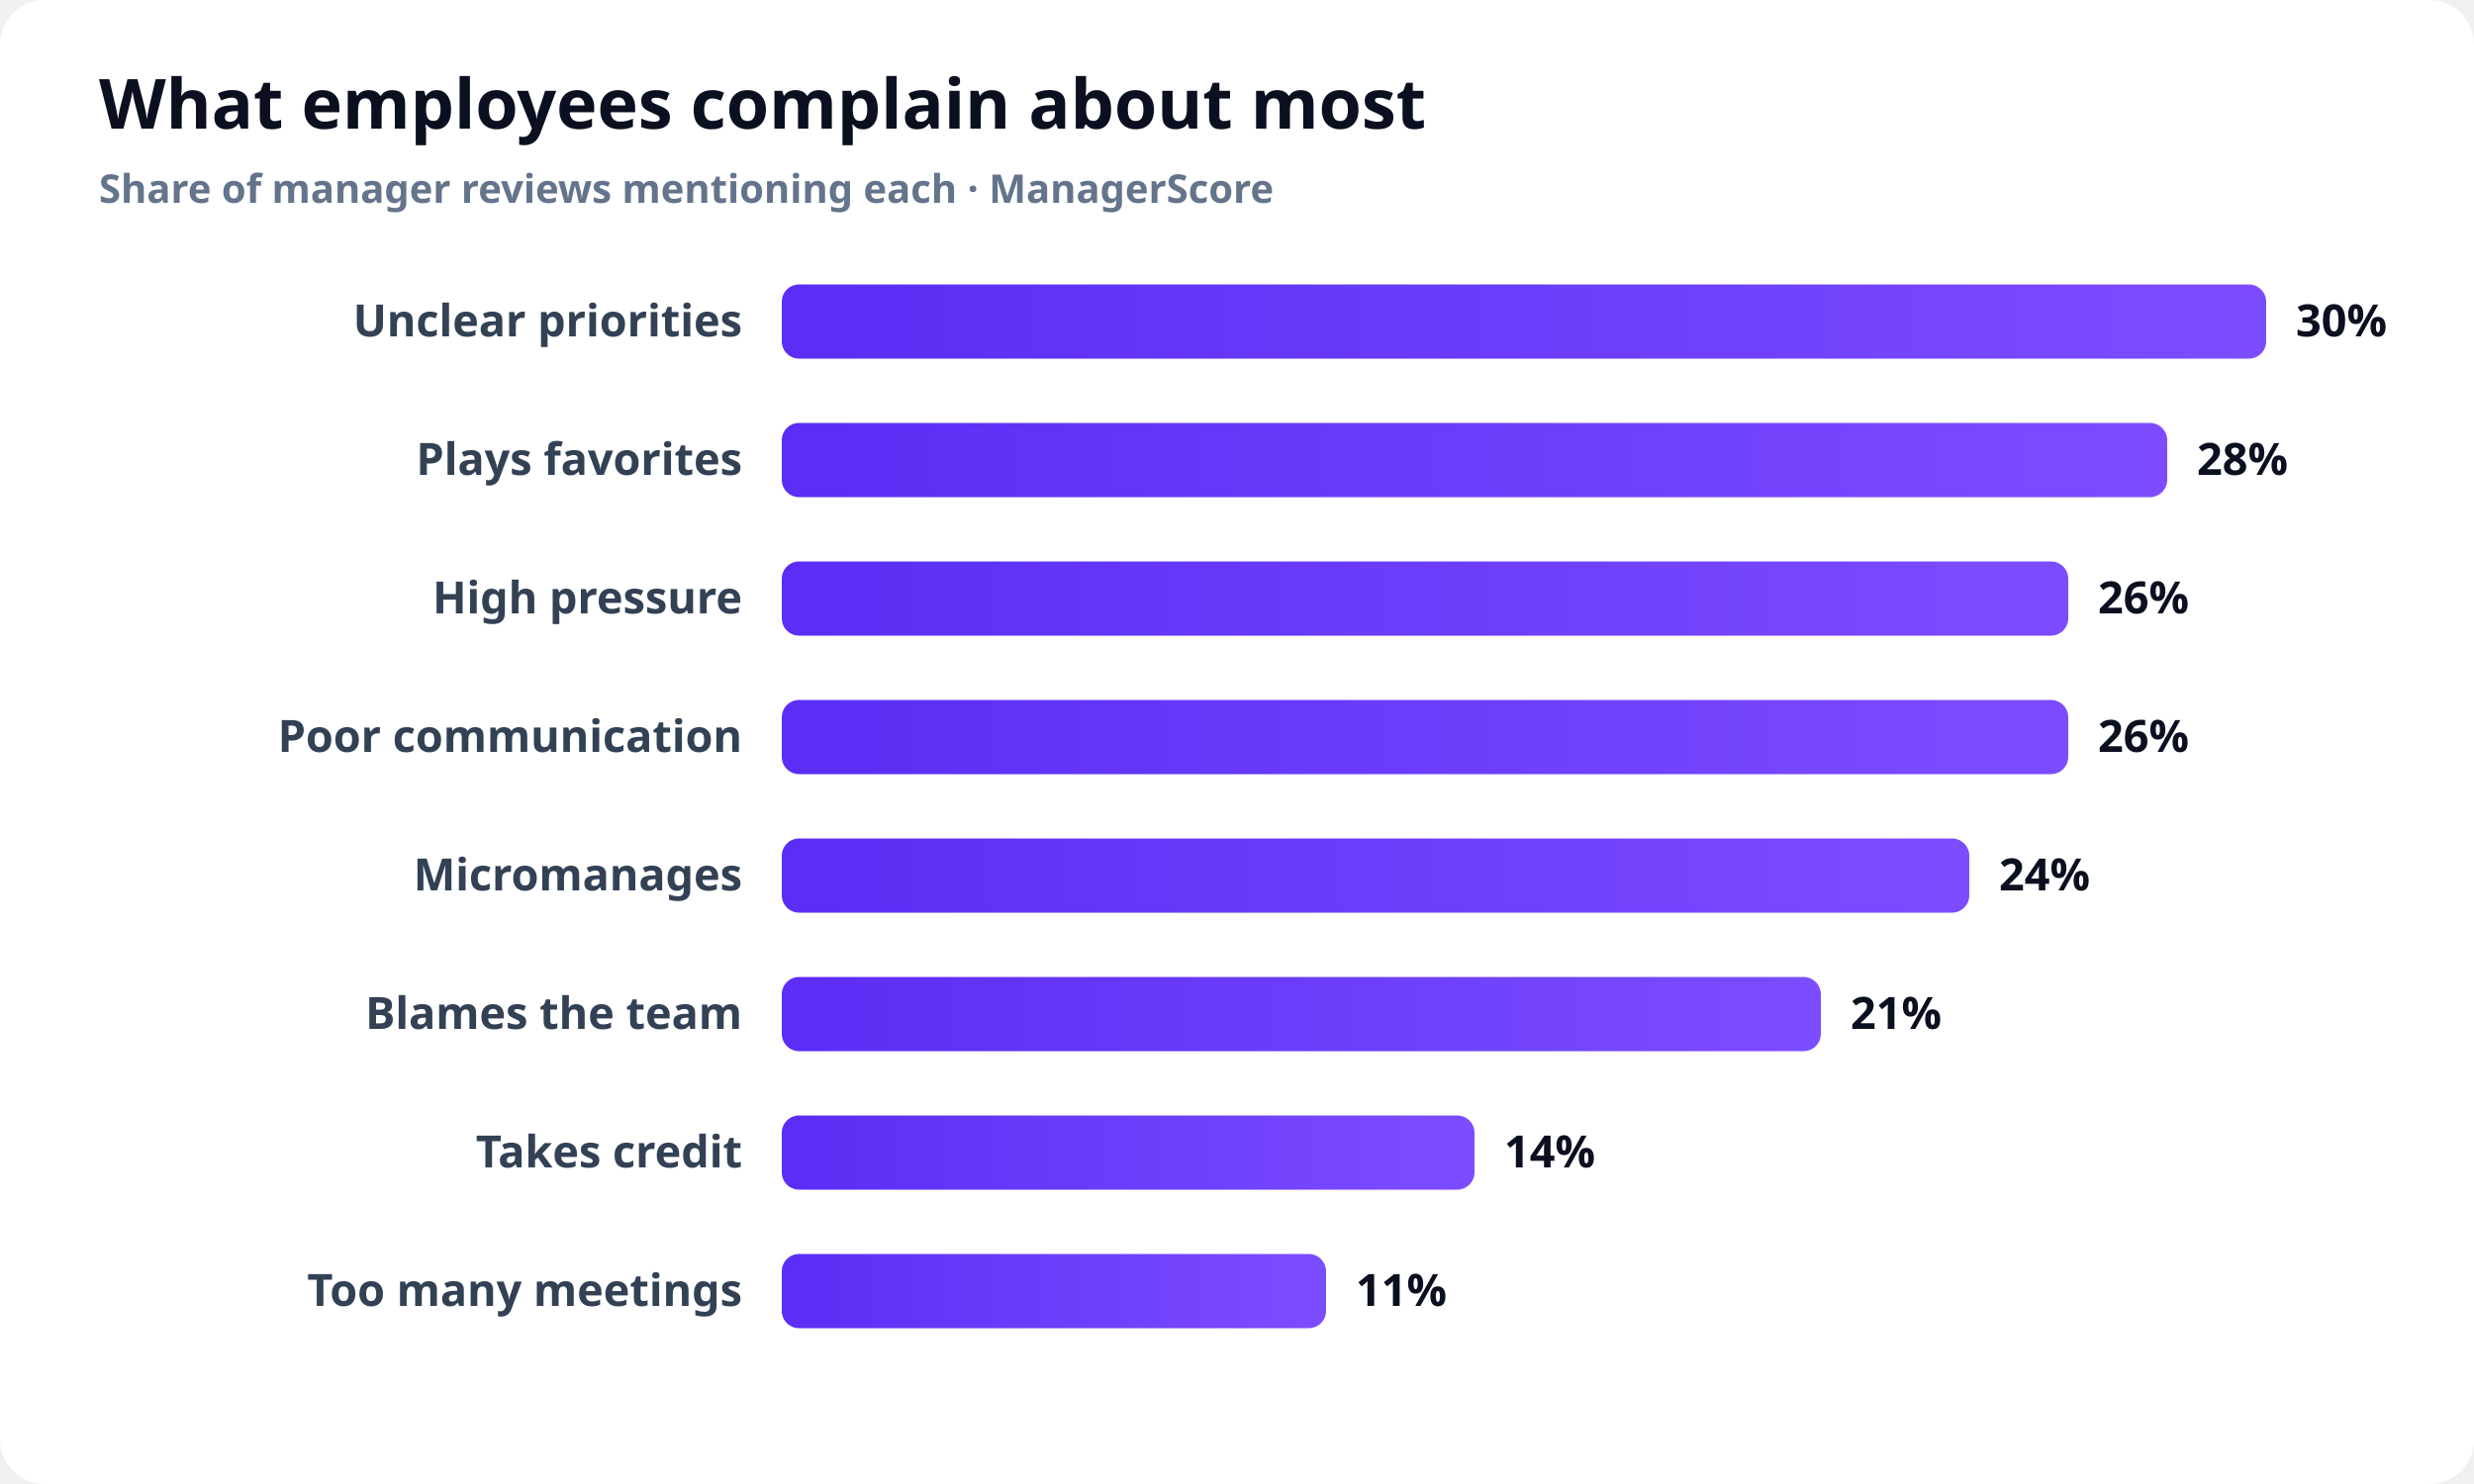
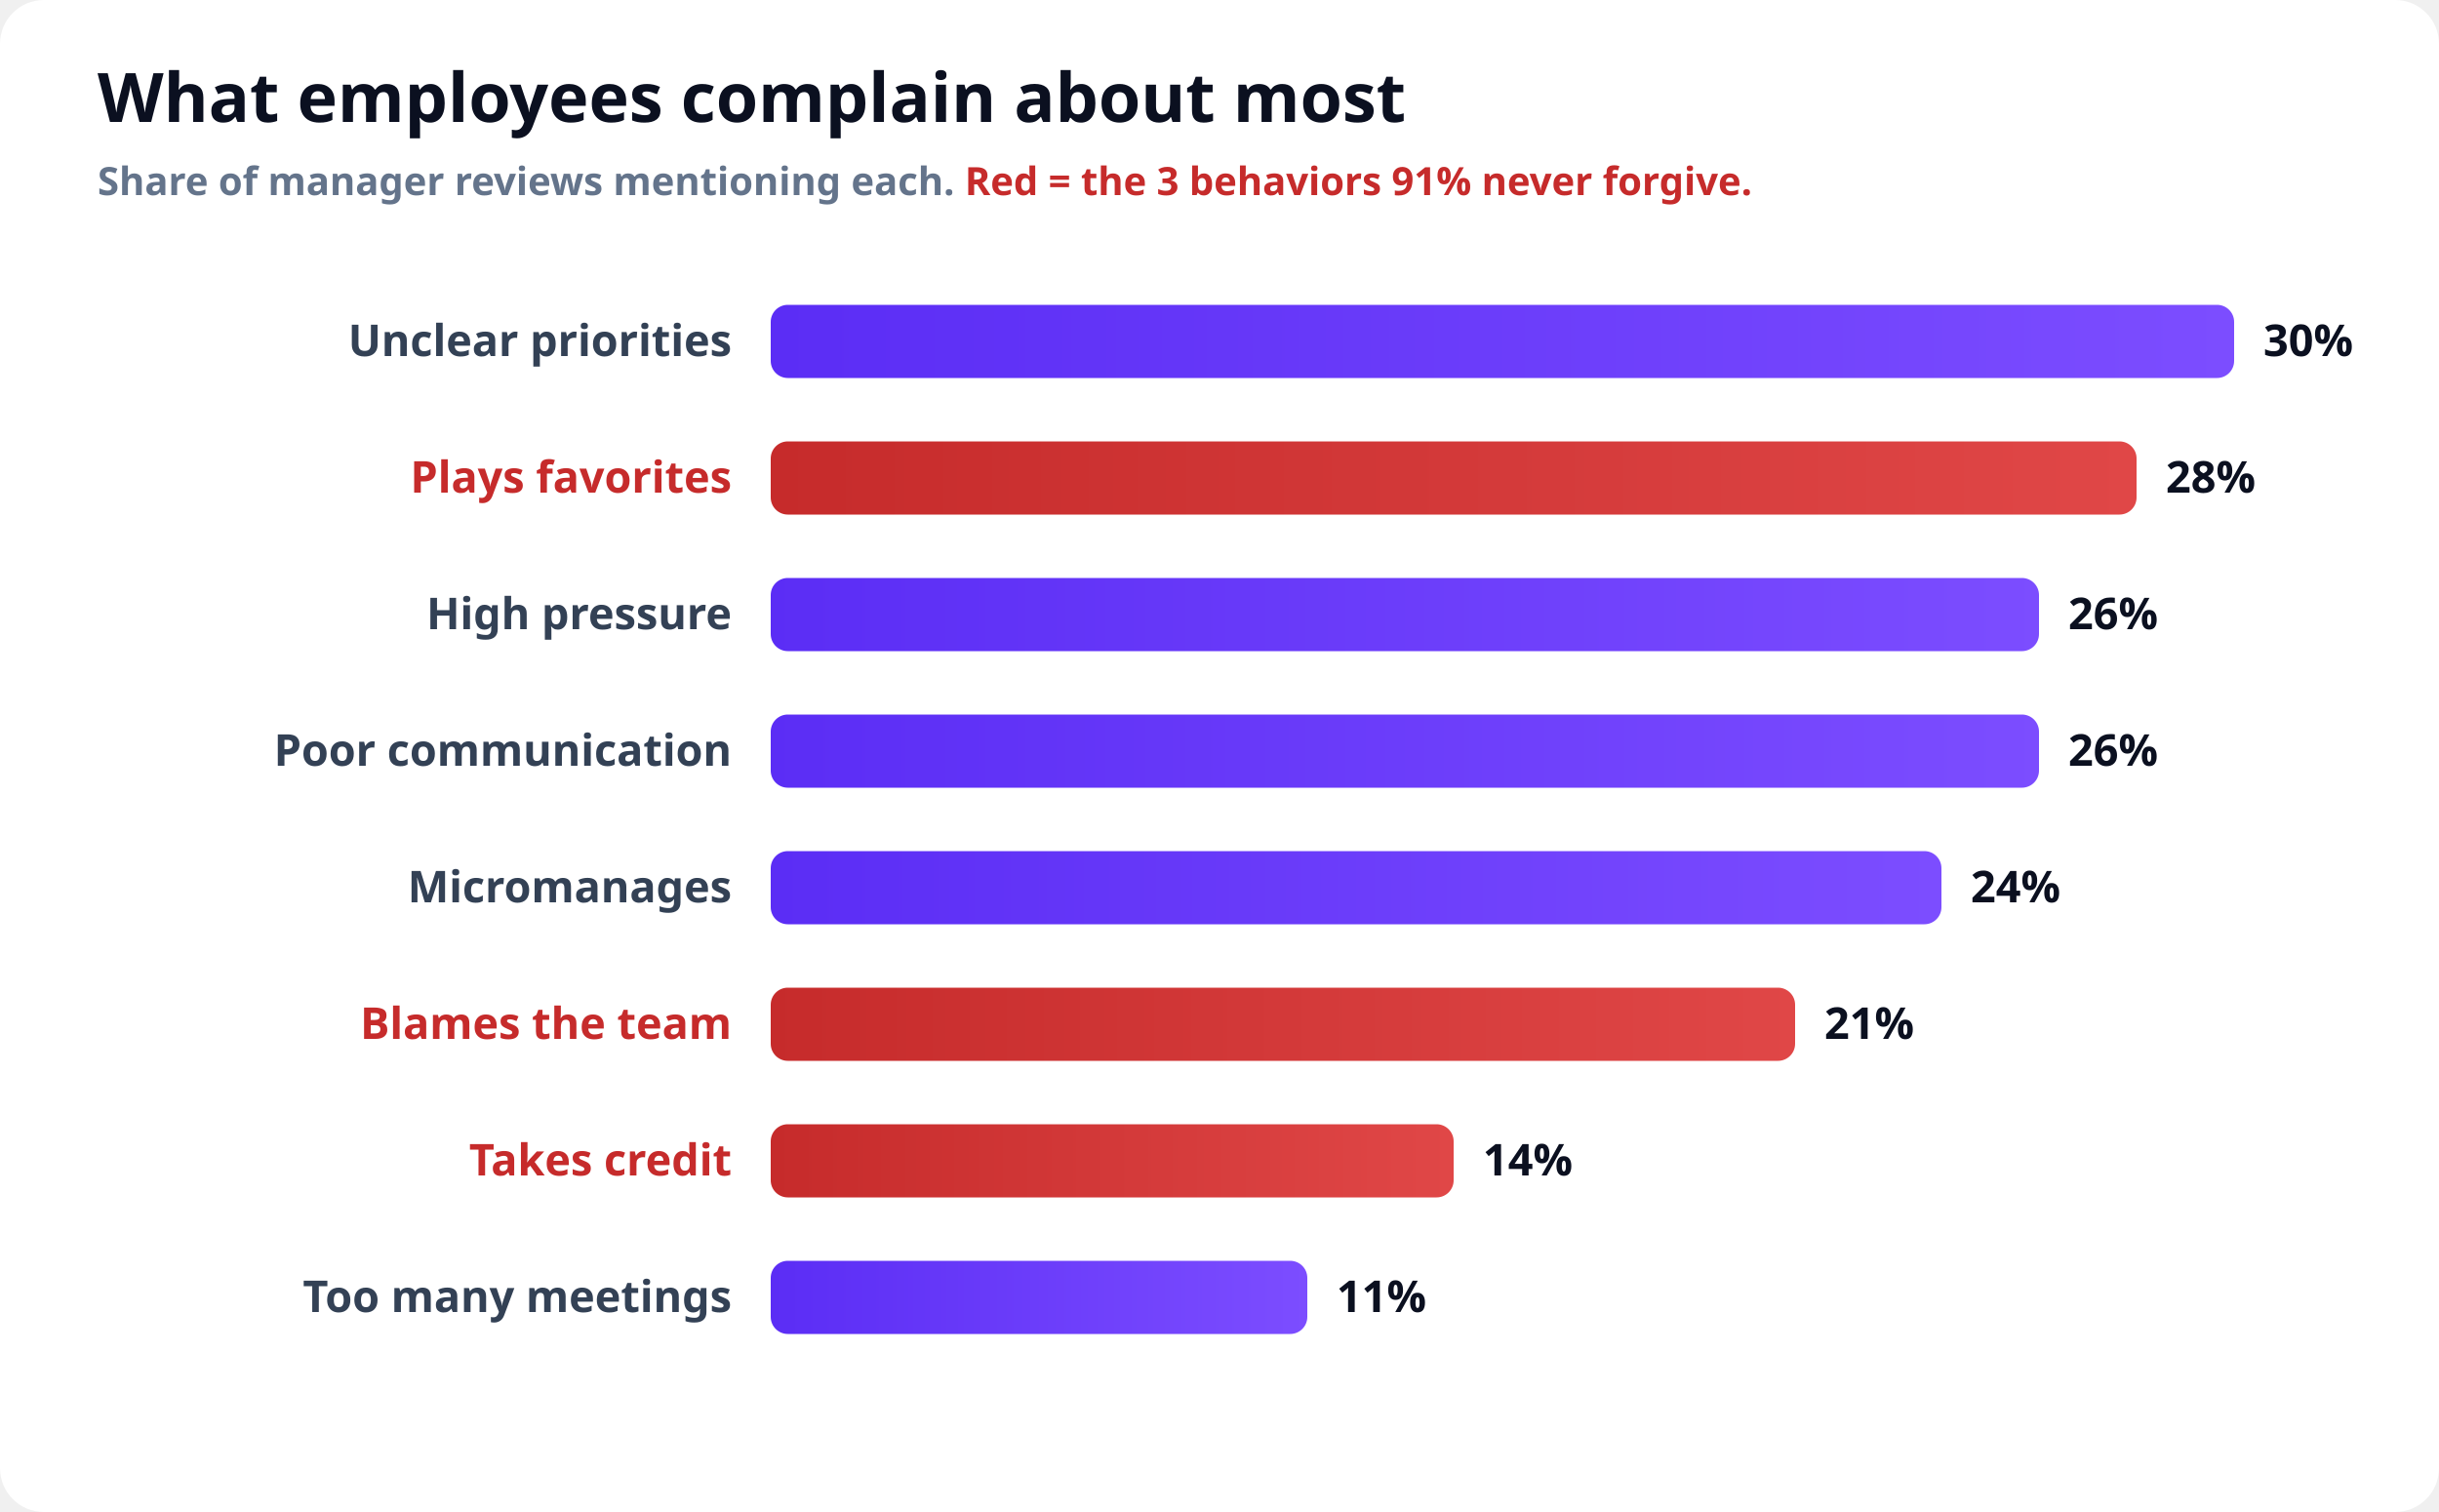
- <svg xmlns="http://www.w3.org/2000/svg" viewBox="0 0 1000 600" width="1000" height="600" role="img" aria-label="Top manager complaints ranked by share of reviews">
+ <svg xmlns="http://www.w3.org/2000/svg" viewBox="0 0 1000 620" width="1000" height="620" role="img" aria-label="Top manager complaints ranked by share of reviews, with the three unforgivable behaviors highlighted">
  <defs>
    <linearGradient id="bar" x1="0" y1="0" x2="1" y2="0">
      <stop offset="0" stop-color="#5b2df5" />
      <stop offset="1" stop-color="#7c4dff" />
    </linearGradient>
+     <linearGradient id="red" x1="0" y1="0" x2="1" y2="0">
+       <stop offset="0" stop-color="#c62b2b" />
+       <stop offset="1" stop-color="#e04747" />
+     </linearGradient>
  </defs>
-   <rect width="1000" height="600" rx="18" fill="#ffffff" />
-   <text x="40" y="52" fill="#0b1020" font-family="Segoe UI, system-ui, sans-serif" font-size="28" font-weight="800">What employees complain about most</text>
-   <text x="40" y="82" fill="#64748b" font-family="Segoe UI, system-ui, sans-serif" font-size="16" font-weight="600">Share of manager reviews mentioning each · ManagerScore</text>
+   <rect width="1000" height="620" rx="18" fill="#ffffff" />
+   <text x="40" y="50" fill="#0b1020" font-family="Segoe UI, system-ui, sans-serif" font-size="28" font-weight="800">What employees complain about most</text>
+   <text x="40" y="80" fill="#64748b" font-family="Segoe UI, system-ui, sans-serif" font-size="16" font-weight="600">Share of manager reviews mentioning each. <tspan fill="#c62b2b" font-weight="800">Red = the 3 behaviors 91% never forgive.</tspan>
+   </text>
  <g font-family="Segoe UI, system-ui, sans-serif">
-     <text x="300" y="136" text-anchor="end" font-size="18" font-weight="600" fill="#334155">Unclear priorities</text>
-     <rect x="316" y="115" width="600" height="30" rx="7" fill="url(#bar)" />
-     <text x="928" y="136" font-size="18" font-weight="800" fill="#0b1020">30%</text>
-     <text x="300" y="192" text-anchor="end" font-size="18" font-weight="600" fill="#334155">Plays favorites</text>
-     <rect x="316" y="171" width="560" height="30" rx="7" fill="url(#bar)" />
-     <text x="888" y="192" font-size="18" font-weight="800" fill="#0b1020">28%</text>
-     <text x="300" y="248" text-anchor="end" font-size="18" font-weight="600" fill="#334155">High pressure</text>
-     <rect x="316" y="227" width="520" height="30" rx="7" fill="url(#bar)" />
-     <text x="848" y="248" font-size="18" font-weight="800" fill="#0b1020">26%</text>
-     <text x="300" y="304" text-anchor="end" font-size="18" font-weight="600" fill="#334155">Poor communication</text>
-     <rect x="316" y="283" width="520" height="30" rx="7" fill="url(#bar)" />
-     <text x="848" y="304" font-size="18" font-weight="800" fill="#0b1020">26%</text>
-     <text x="300" y="360" text-anchor="end" font-size="18" font-weight="600" fill="#334155">Micromanages</text>
-     <rect x="316" y="339" width="480" height="30" rx="7" fill="url(#bar)" />
-     <text x="808" y="360" font-size="18" font-weight="800" fill="#0b1020">24%</text>
-     <text x="300" y="416" text-anchor="end" font-size="18" font-weight="600" fill="#334155">Blames the team</text>
-     <rect x="316" y="395" width="420" height="30" rx="7" fill="url(#bar)" />
-     <text x="748" y="416" font-size="18" font-weight="800" fill="#0b1020">21%</text>
-     <text x="300" y="472" text-anchor="end" font-size="18" font-weight="600" fill="#334155">Takes credit</text>
-     <rect x="316" y="451" width="280" height="30" rx="7" fill="url(#bar)" />
-     <text x="608" y="472" font-size="18" font-weight="800" fill="#0b1020">14%</text>
-     <text x="300" y="528" text-anchor="end" font-size="18" font-weight="600" fill="#334155">Too many meetings</text>
-     <rect x="316" y="507" width="220" height="30" rx="7" fill="url(#bar)" />
-     <text x="548" y="528" font-size="18" font-weight="800" fill="#0b1020">11%</text>
+     <text x="300" y="146" text-anchor="end" font-size="18" font-weight="600" fill="#334155">Unclear priorities</text>
+     <rect x="316" y="125" width="600" height="30" rx="7" fill="url(#bar)" />
+     <text x="928" y="146" font-size="18" font-weight="800" fill="#0b1020">30%</text>
+     <text x="300" y="202" text-anchor="end" font-size="18" font-weight="700" fill="#c62b2b">Plays favorites</text>
+     <rect x="316" y="181" width="560" height="30" rx="7" fill="url(#red)" />
+     <text x="888" y="202" font-size="18" font-weight="800" fill="#0b1020">28%</text>
+     <text x="300" y="258" text-anchor="end" font-size="18" font-weight="600" fill="#334155">High pressure</text>
+     <rect x="316" y="237" width="520" height="30" rx="7" fill="url(#bar)" />
+     <text x="848" y="258" font-size="18" font-weight="800" fill="#0b1020">26%</text>
+     <text x="300" y="314" text-anchor="end" font-size="18" font-weight="600" fill="#334155">Poor communication</text>
+     <rect x="316" y="293" width="520" height="30" rx="7" fill="url(#bar)" />
+     <text x="848" y="314" font-size="18" font-weight="800" fill="#0b1020">26%</text>
+     <text x="300" y="370" text-anchor="end" font-size="18" font-weight="600" fill="#334155">Micromanages</text>
+     <rect x="316" y="349" width="480" height="30" rx="7" fill="url(#bar)" />
+     <text x="808" y="370" font-size="18" font-weight="800" fill="#0b1020">24%</text>
+     <text x="300" y="426" text-anchor="end" font-size="18" font-weight="700" fill="#c62b2b">Blames the team</text>
+     <rect x="316" y="405" width="420" height="30" rx="7" fill="url(#red)" />
+     <text x="748" y="426" font-size="18" font-weight="800" fill="#0b1020">21%</text>
+     <text x="300" y="482" text-anchor="end" font-size="18" font-weight="700" fill="#c62b2b">Takes credit</text>
+     <rect x="316" y="461" width="280" height="30" rx="7" fill="url(#red)" />
+     <text x="608" y="482" font-size="18" font-weight="800" fill="#0b1020">14%</text>
+     <text x="300" y="538" text-anchor="end" font-size="18" font-weight="600" fill="#334155">Too many meetings</text>
+     <rect x="316" y="517" width="220" height="30" rx="7" fill="url(#bar)" />
+     <text x="548" y="538" font-size="18" font-weight="800" fill="#0b1020">11%</text>
  </g>
</svg>
